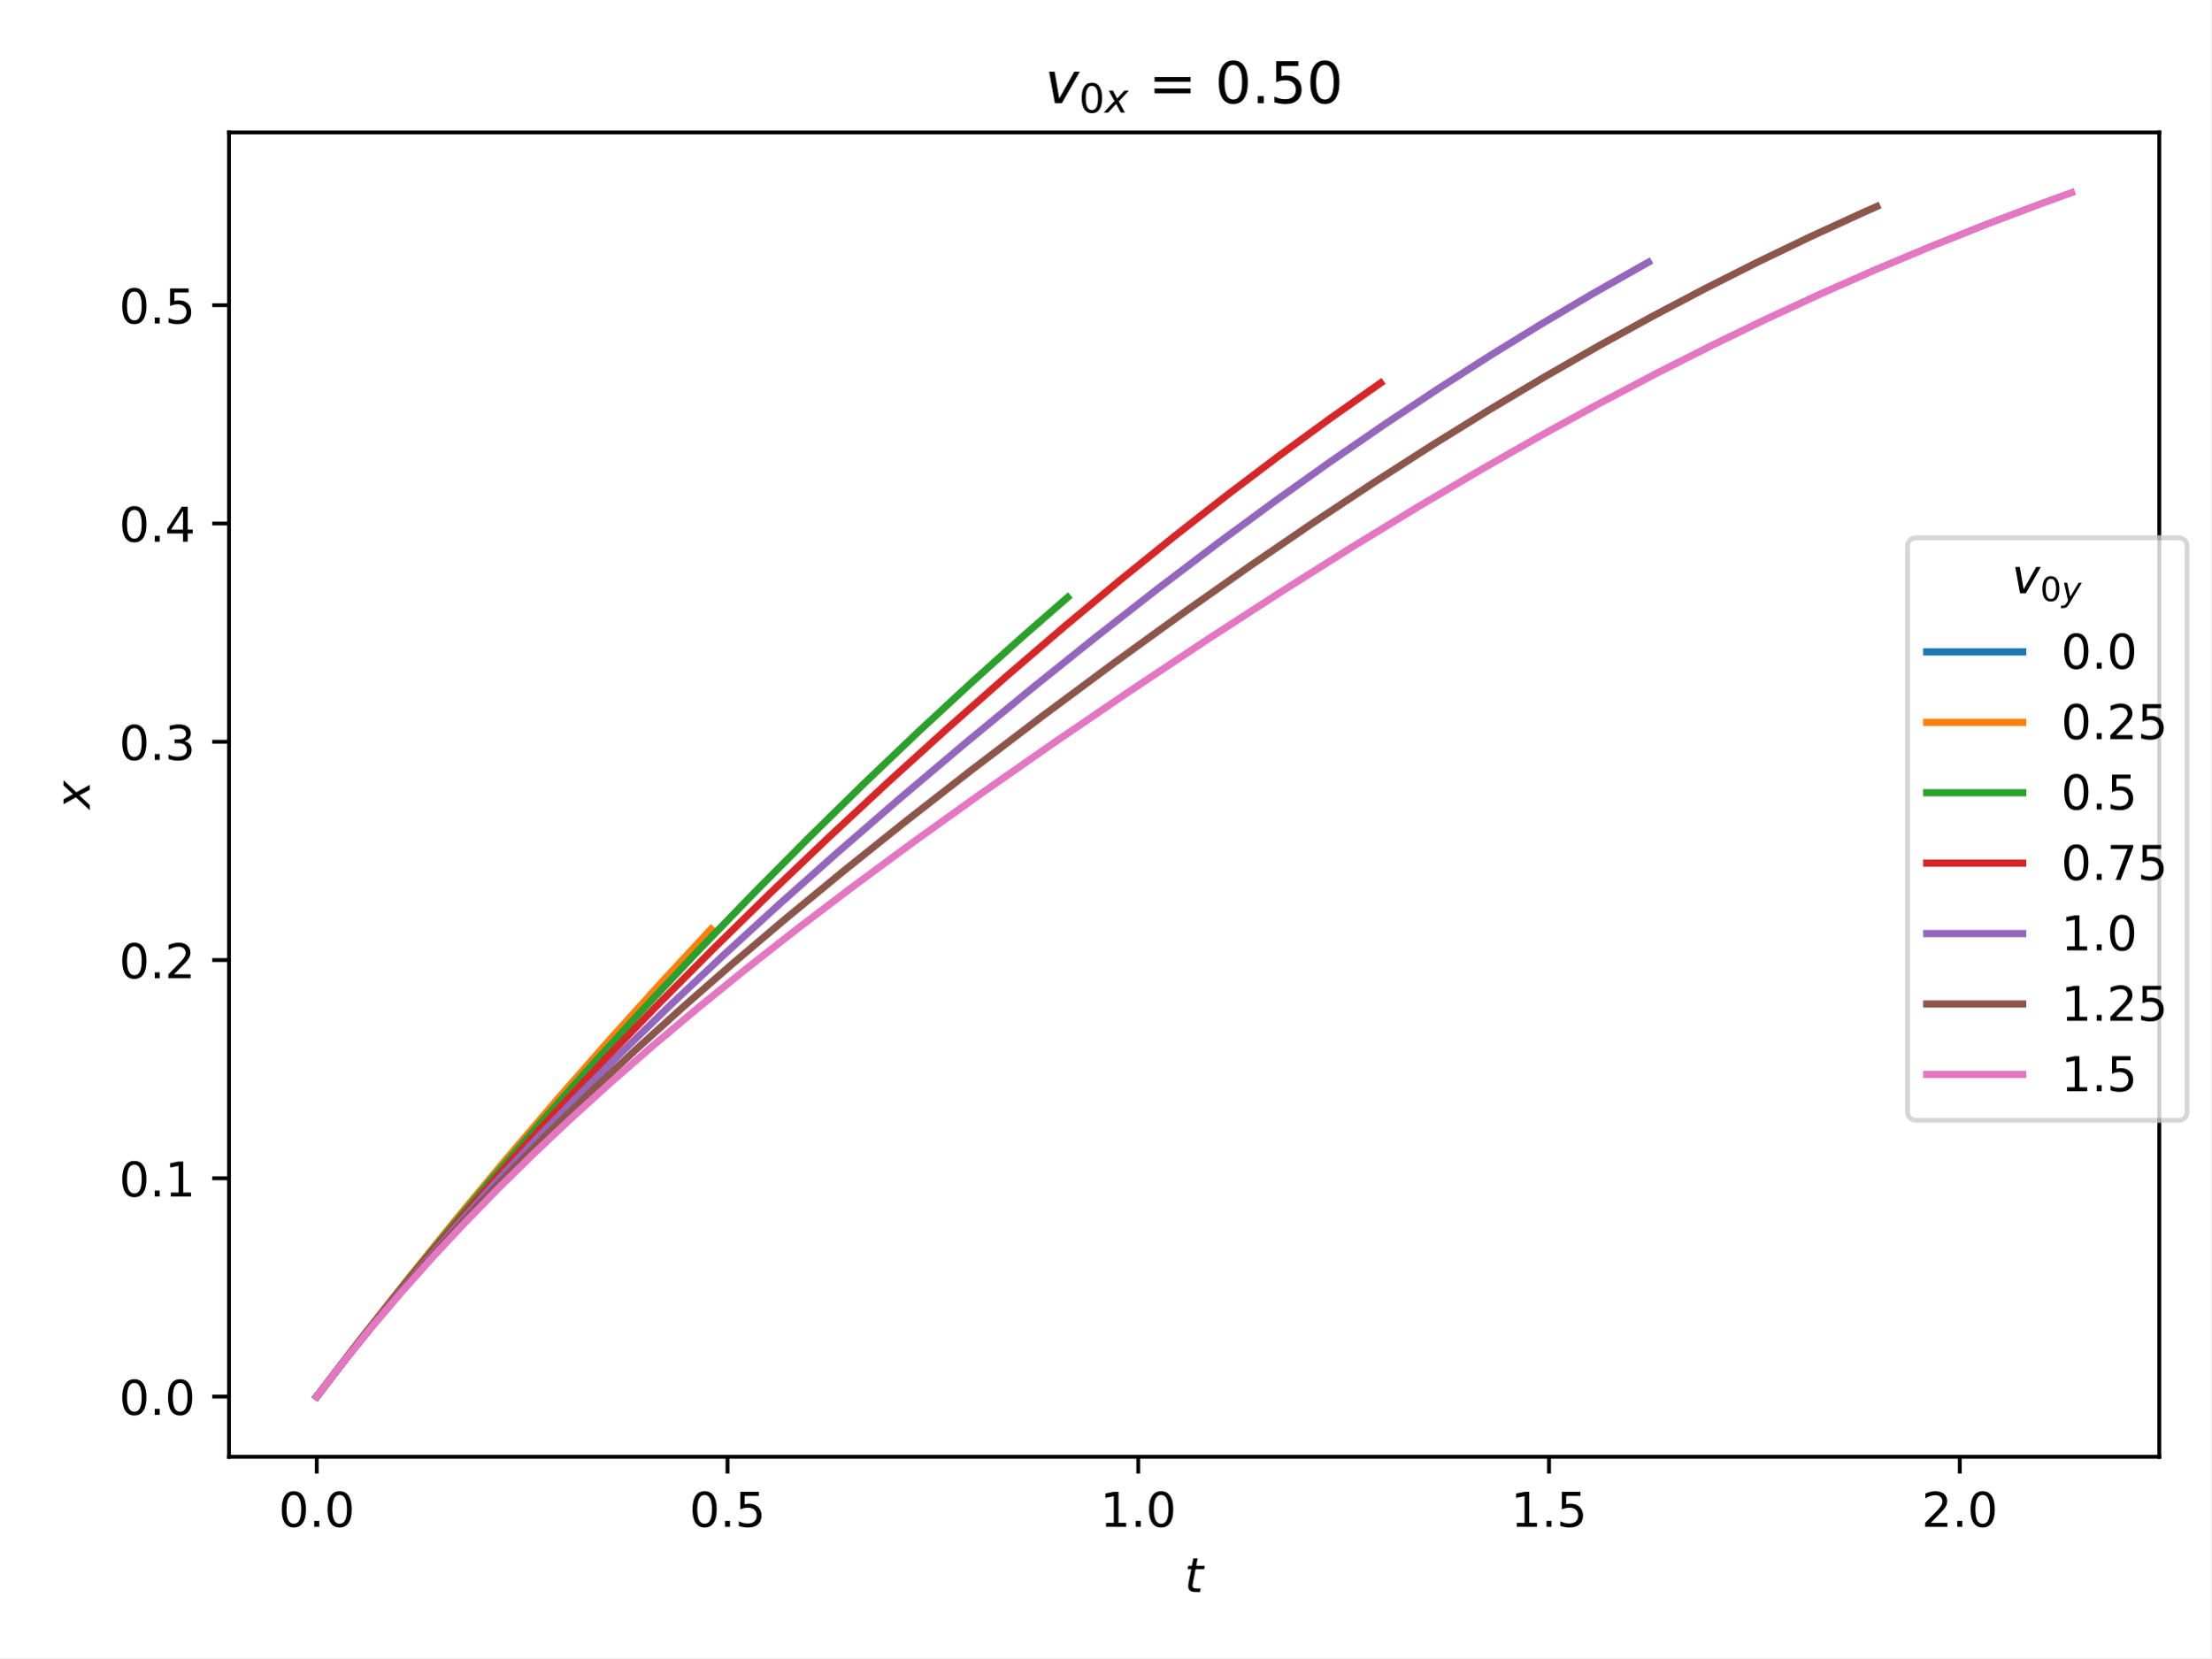
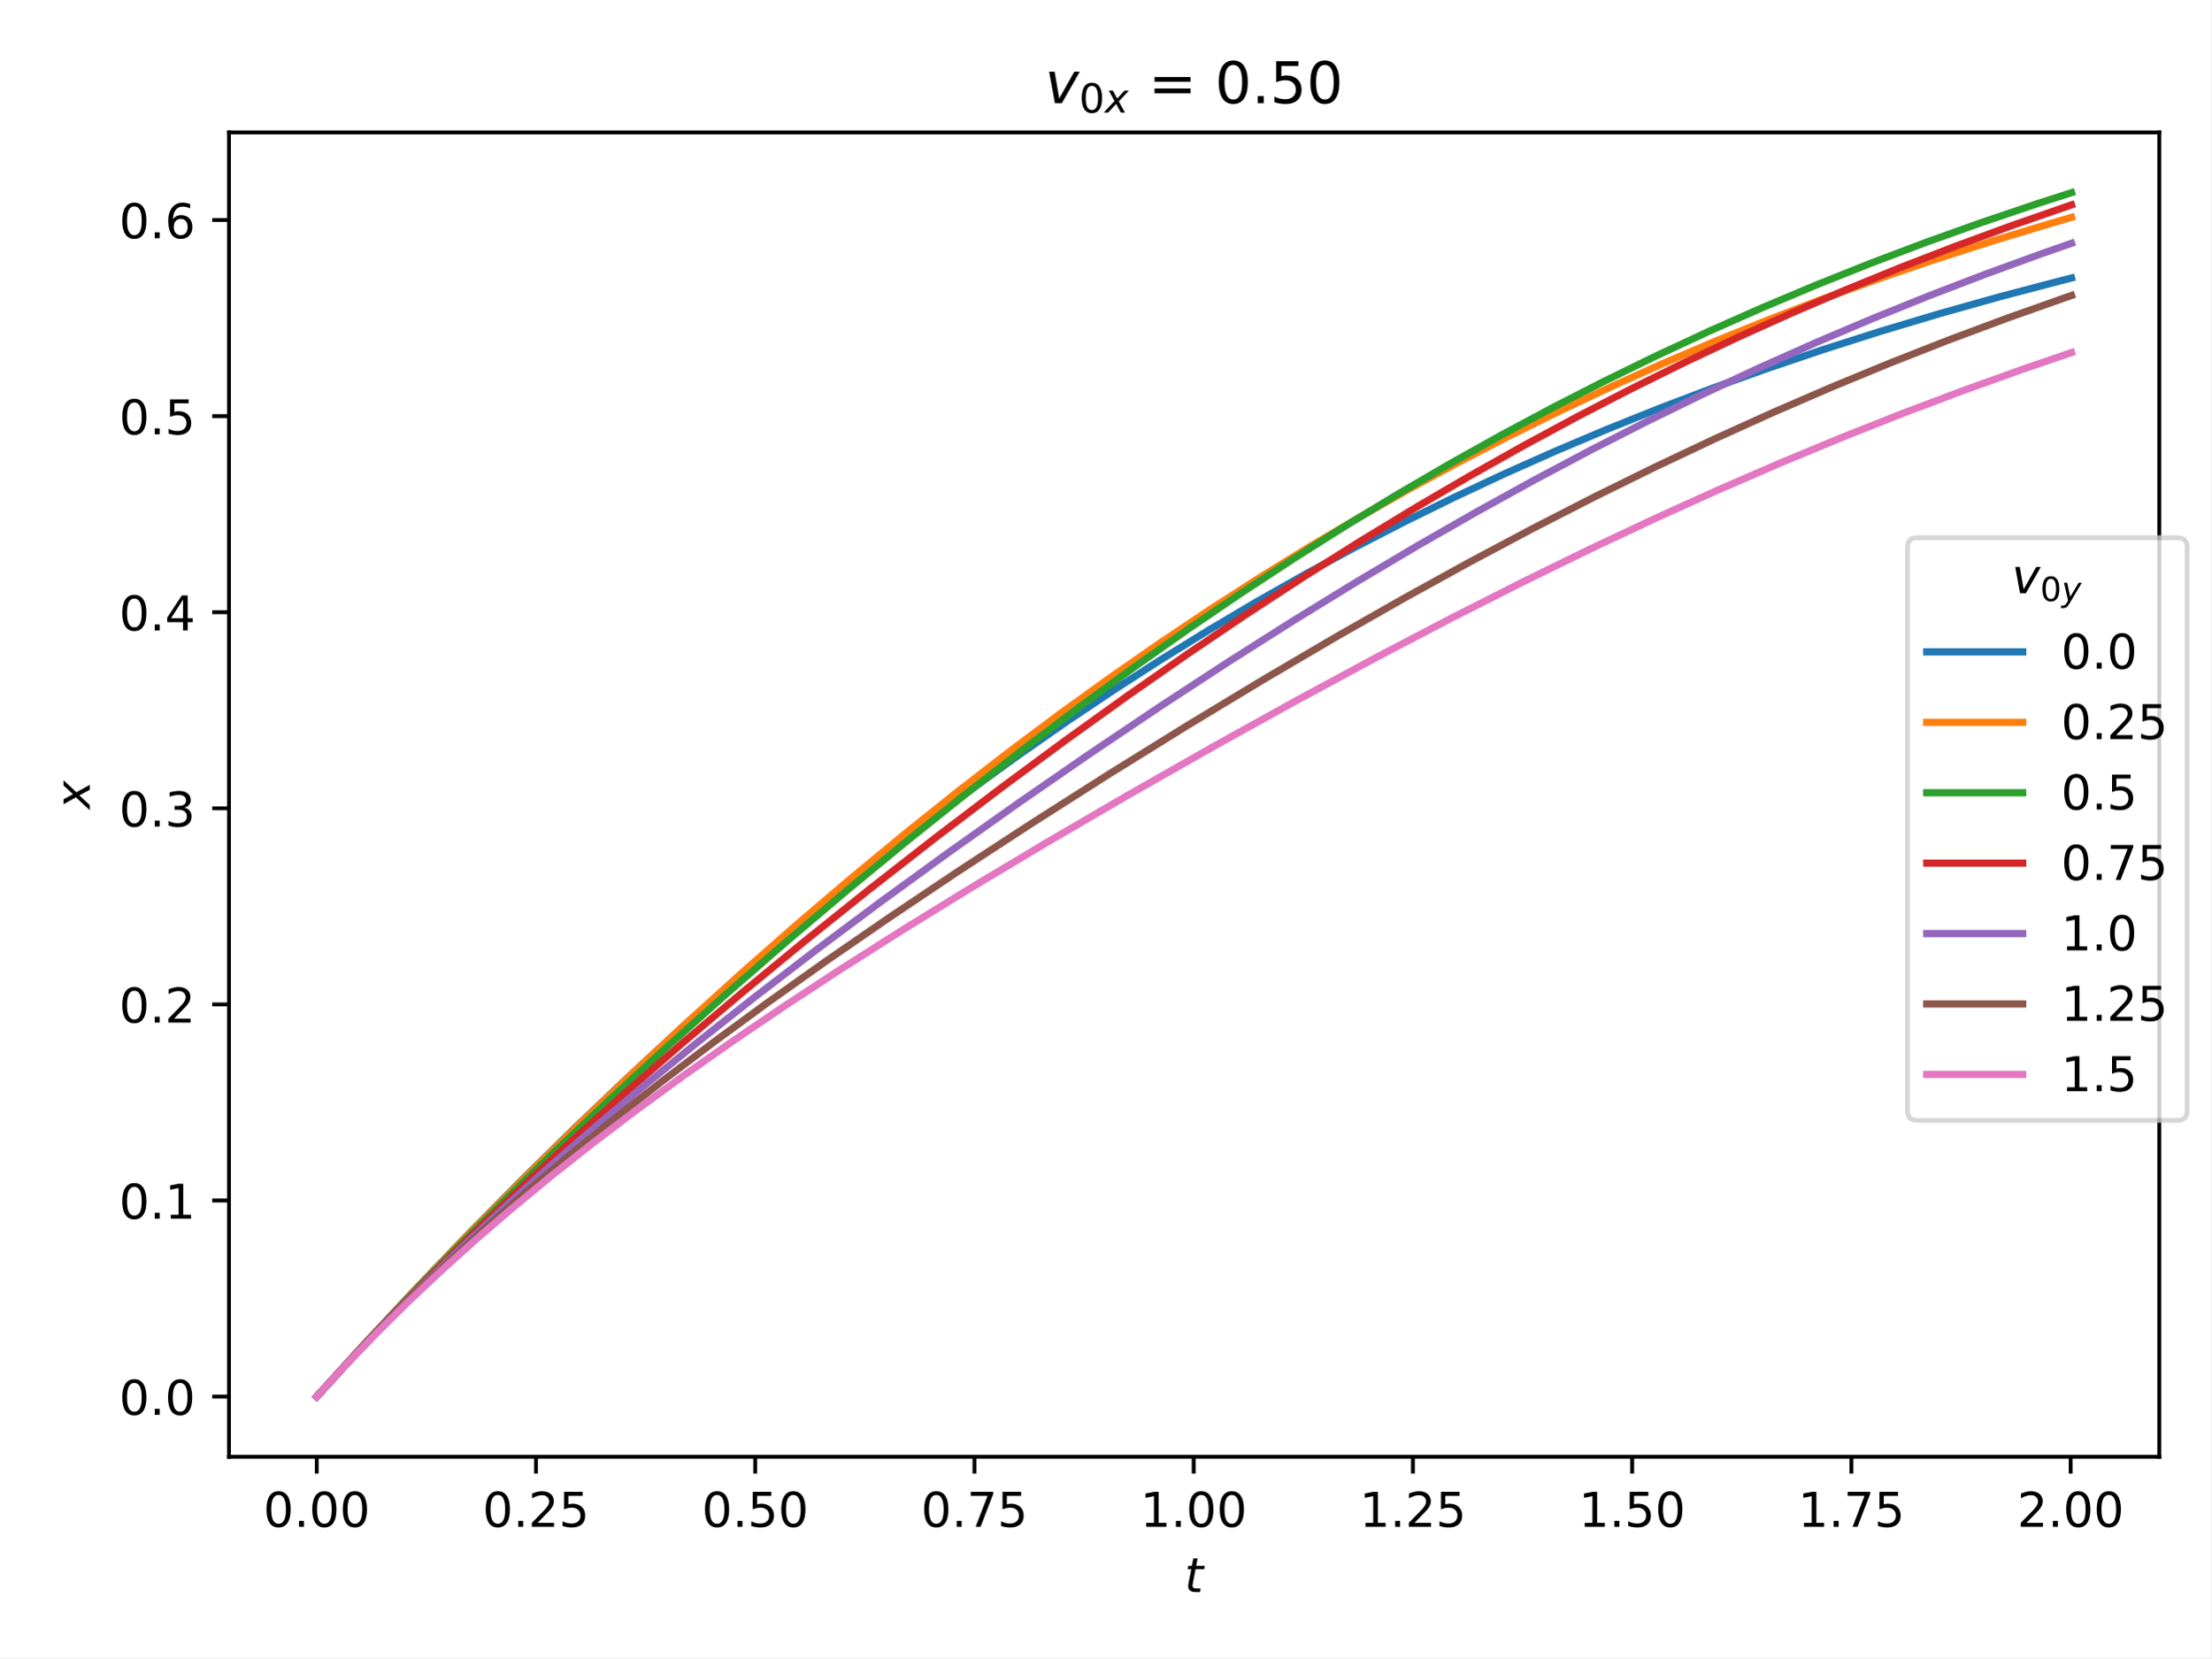
<svg xmlns="http://www.w3.org/2000/svg" xmlns:xlink="http://www.w3.org/1999/xlink" width="460.8pt" height="345.6pt" viewBox="0 0 460.8 345.6" version="1.1">
  <defs>
    <style type="text/css">*{stroke-linejoin: round; stroke-linecap: butt}</style>
  </defs>
  <g id="figure_1">
    <g id="patch_1">
      <path d="M 0 345.6  L 460.8 345.6  L 460.8 0  L 0 0  z " style="fill: #ffffff" />
    </g>
    <g id="axes_1">
      <g id="patch_2">
        <path d="M 47.72 303.64  L 450 303.64  L 450 27.6  L 47.72 27.6  z " style="fill: #ffffff" />
      </g>
      <g id="matplotlib.axis_1">
        <g id="xtick_1">
          <g id="line2d_1">
            <defs>
-               <path id="m30caa3eb48" d="M 0 0  L 0 3.5  " style="stroke: #000000; stroke-width: 0.8" />
+               <path id="m62d2a672cf" d="M 0 0  L 0 3.5  " style="stroke: #000000; stroke-width: 0.8" />
            </defs>
            <g>
-               <use xlink:href="#m30caa3eb48" x="66.005" y="303.64" style="stroke: #000000; stroke-width: 0.8" />
+               <use xlink:href="#m62d2a672cf" x="66.005" y="303.64" style="stroke: #000000; stroke-width: 0.8" />
            </g>
          </g>
          <g id="text_1">
-             <g transform="translate(58.05389 318.2384) scale(0.1 -0.1)">
+             <g transform="translate(54.87264 318.2384) scale(0.1 -0.1)">
              <defs>
                <path id="DejaVuSans-30" d="M 2034 4250  Q 1547 4250 1301 3770  Q 1056 3291 1056 2328  Q 1056 1369 1301 889  Q 1547 409 2034 409  Q 2525 409 2770 889  Q 3016 1369 3016 2328  Q 3016 3291 2770 3770  Q 2525 4250 2034 4250  z M 2034 4750  Q 2819 4750 3233 4129  Q 3647 3509 3647 2328  Q 3647 1150 3233 529  Q 2819 -91 2034 -91  Q 1250 -91 836 529  Q 422 1150 422 2328  Q 422 3509 836 4129  Q 1250 4750 2034 4750  z " transform="scale(0.015625)" />
                <path id="DejaVuSans-2e" d="M 684 794  L 1344 794  L 1344 0  L 684 0  L 684 794  z " transform="scale(0.015625)" />
              </defs>
              <use xlink:href="#DejaVuSans-30" />
              <use xlink:href="#DejaVuSans-2e" transform="translate(63.62305 0)" />
              <use xlink:href="#DejaVuSans-30" transform="translate(95.41016 0)" />
+               <use xlink:href="#DejaVuSans-30" transform="translate(159.0332 0)" />
            </g>
          </g>
        </g>
        <g id="xtick_2">
          <g id="line2d_2">
            <g>
-               <use xlink:href="#m30caa3eb48" x="151.612" y="303.64" style="stroke: #000000; stroke-width: 0.8" />
+               <use xlink:href="#m62d2a672cf" x="111.696" y="303.64" style="stroke: #000000; stroke-width: 0.8" />
            </g>
          </g>
          <g id="text_2">
-             <g transform="translate(143.66 318.2384) scale(0.1 -0.1)">
-               <defs>
+             <g transform="translate(100.5634 318.2384) scale(0.1 -0.1)">
+               <defs>
+                 <path id="DejaVuSans-32" d="M 1228 531  L 3431 531  L 3431 0  L 469 0  L 469 531  Q 828 903 1448 1529  Q 2069 2156 2228 2338  Q 2531 2678 2651 2914  Q 2772 3150 2772 3378  Q 2772 3750 2511 3984  Q 2250 4219 1831 4219  Q 1534 4219 1204 4116  Q 875 4013 500 3803  L 500 4441  Q 881 4594 1212 4672  Q 1544 4750 1819 4750  Q 2544 4750 2975 4387  Q 3406 4025 3406 3419  Q 3406 3131 3298 2873  Q 3191 2616 2906 2266  Q 2828 2175 2409 1742  Q 1991 1309 1228 531  z " transform="scale(0.015625)" />
                <path id="DejaVuSans-35" d="M 691 4666  L 3169 4666  L 3169 4134  L 1269 4134  L 1269 2991  Q 1406 3038 1543 3061  Q 1681 3084 1819 3084  Q 2600 3084 3056 2656  Q 3513 2228 3513 1497  Q 3513 744 3044 326  Q 2575 -91 1722 -91  Q 1428 -91 1123 -41  Q 819 9 494 109  L 494 744  Q 775 591 1075 516  Q 1375 441 1709 441  Q 2250 441 2565 725  Q 2881 1009 2881 1497  Q 2881 1984 2565 2268  Q 2250 2553 1709 2553  Q 1456 2553 1204 2497  Q 953 2441 691 2322  L 691 4666  z " transform="scale(0.015625)" />
              </defs>
              <use xlink:href="#DejaVuSans-30" />
              <use xlink:href="#DejaVuSans-2e" transform="translate(63.62305 0)" />
-               <use xlink:href="#DejaVuSans-35" transform="translate(95.41016 0)" />
+               <use xlink:href="#DejaVuSans-32" transform="translate(95.41016 0)" />
+               <use xlink:href="#DejaVuSans-35" transform="translate(159.0332 0)" />
            </g>
          </g>
        </g>
        <g id="xtick_3">
          <g id="line2d_3">
            <g>
-               <use xlink:href="#m30caa3eb48" x="237.218" y="303.64" style="stroke: #000000; stroke-width: 0.8" />
+               <use xlink:href="#m62d2a672cf" x="157.387" y="303.64" style="stroke: #000000; stroke-width: 0.8" />
            </g>
          </g>
          <g id="text_3">
-             <g transform="translate(229.266 318.2384) scale(0.1 -0.1)">
-               <defs>
-                 <path id="DejaVuSans-31" d="M 794 531  L 1825 531  L 1825 4091  L 703 3866  L 703 4441  L 1819 4666  L 2450 4666  L 2450 531  L 3481 531  L 3481 0  L 794 0  L 794 531  z " transform="scale(0.015625)" />
-               </defs>
-               <use xlink:href="#DejaVuSans-31" />
-               <use xlink:href="#DejaVuSans-2e" transform="translate(63.62305 0)" />
-               <use xlink:href="#DejaVuSans-30" transform="translate(95.41016 0)" />
+             <g transform="translate(146.2542 318.2384) scale(0.1 -0.1)">
+               <use xlink:href="#DejaVuSans-30" />
+               <use xlink:href="#DejaVuSans-2e" transform="translate(63.62305 0)" />
+               <use xlink:href="#DejaVuSans-35" transform="translate(95.41016 0)" />
+               <use xlink:href="#DejaVuSans-30" transform="translate(159.0332 0)" />
            </g>
          </g>
        </g>
        <g id="xtick_4">
          <g id="line2d_4">
            <g>
-               <use xlink:href="#m30caa3eb48" x="322.824" y="303.64" style="stroke: #000000; stroke-width: 0.8" />
+               <use xlink:href="#m62d2a672cf" x="203.078" y="303.64" style="stroke: #000000; stroke-width: 0.8" />
            </g>
          </g>
          <g id="text_4">
-             <g transform="translate(314.8721 318.2384) scale(0.1 -0.1)">
-               <use xlink:href="#DejaVuSans-31" />
-               <use xlink:href="#DejaVuSans-2e" transform="translate(63.62305 0)" />
-               <use xlink:href="#DejaVuSans-35" transform="translate(95.41016 0)" />
+             <g transform="translate(191.945 318.2384) scale(0.1 -0.1)">
+               <defs>
+                 <path id="DejaVuSans-37" d="M 525 4666  L 3525 4666  L 3525 4397  L 1831 0  L 1172 0  L 2766 4134  L 525 4134  L 525 4666  z " transform="scale(0.015625)" />
+               </defs>
+               <use xlink:href="#DejaVuSans-30" />
+               <use xlink:href="#DejaVuSans-2e" transform="translate(63.62305 0)" />
+               <use xlink:href="#DejaVuSans-37" transform="translate(95.41016 0)" />
+               <use xlink:href="#DejaVuSans-35" transform="translate(159.0332 0)" />
            </g>
          </g>
        </g>
        <g id="xtick_5">
          <g id="line2d_5">
            <g>
-               <use xlink:href="#m30caa3eb48" x="408.43" y="303.64" style="stroke: #000000; stroke-width: 0.8" />
+               <use xlink:href="#m62d2a672cf" x="248.769" y="303.64" style="stroke: #000000; stroke-width: 0.8" />
            </g>
          </g>
          <g id="text_5">
-             <g transform="translate(400.4781 318.2384) scale(0.1 -0.1)">
-               <defs>
-                 <path id="DejaVuSans-32" d="M 1228 531  L 3431 531  L 3431 0  L 469 0  L 469 531  Q 828 903 1448 1529  Q 2069 2156 2228 2338  Q 2531 2678 2651 2914  Q 2772 3150 2772 3378  Q 2772 3750 2511 3984  Q 2250 4219 1831 4219  Q 1534 4219 1204 4116  Q 875 4013 500 3803  L 500 4441  Q 881 4594 1212 4672  Q 1544 4750 1819 4750  Q 2544 4750 2975 4387  Q 3406 4025 3406 3419  Q 3406 3131 3298 2873  Q 3191 2616 2906 2266  Q 2828 2175 2409 1742  Q 1991 1309 1228 531  z " transform="scale(0.015625)" />
-               </defs>
+             <g transform="translate(237.6358 318.2384) scale(0.1 -0.1)">
+               <defs>
+                 <path id="DejaVuSans-31" d="M 794 531  L 1825 531  L 1825 4091  L 703 3866  L 703 4441  L 1819 4666  L 2450 4666  L 2450 531  L 3481 531  L 3481 0  L 794 0  L 794 531  z " transform="scale(0.015625)" />
+               </defs>
+               <use xlink:href="#DejaVuSans-31" />
+               <use xlink:href="#DejaVuSans-2e" transform="translate(63.62305 0)" />
+               <use xlink:href="#DejaVuSans-30" transform="translate(95.41016 0)" />
+               <use xlink:href="#DejaVuSans-30" transform="translate(159.0332 0)" />
+             </g>
+           </g>
+         </g>
+         <g id="xtick_6">
+           <g id="line2d_6">
+             <g>
+               <use xlink:href="#m62d2a672cf" x="294.459" y="303.64" style="stroke: #000000; stroke-width: 0.8" />
+             </g>
+           </g>
+           <g id="text_6">
+             <g transform="translate(283.3266 318.2384) scale(0.1 -0.1)">
+               <use xlink:href="#DejaVuSans-31" />
+               <use xlink:href="#DejaVuSans-2e" transform="translate(63.62305 0)" />
+               <use xlink:href="#DejaVuSans-32" transform="translate(95.41016 0)" />
+               <use xlink:href="#DejaVuSans-35" transform="translate(159.0332 0)" />
+             </g>
+           </g>
+         </g>
+         <g id="xtick_7">
+           <g id="line2d_7">
+             <g>
+               <use xlink:href="#m62d2a672cf" x="340.15" y="303.64" style="stroke: #000000; stroke-width: 0.8" />
+             </g>
+           </g>
+           <g id="text_7">
+             <g transform="translate(329.0174 318.2384) scale(0.1 -0.1)">
+               <use xlink:href="#DejaVuSans-31" />
+               <use xlink:href="#DejaVuSans-2e" transform="translate(63.62305 0)" />
+               <use xlink:href="#DejaVuSans-35" transform="translate(95.41016 0)" />
+               <use xlink:href="#DejaVuSans-30" transform="translate(159.0332 0)" />
+             </g>
+           </g>
+         </g>
+         <g id="xtick_8">
+           <g id="line2d_8">
+             <g>
+               <use xlink:href="#m62d2a672cf" x="385.841" y="303.64" style="stroke: #000000; stroke-width: 0.8" />
+             </g>
+           </g>
+           <g id="text_8">
+             <g transform="translate(374.7082 318.2384) scale(0.1 -0.1)">
+               <use xlink:href="#DejaVuSans-31" />
+               <use xlink:href="#DejaVuSans-2e" transform="translate(63.62305 0)" />
+               <use xlink:href="#DejaVuSans-37" transform="translate(95.41016 0)" />
+               <use xlink:href="#DejaVuSans-35" transform="translate(159.0332 0)" />
+             </g>
+           </g>
+         </g>
+         <g id="xtick_9">
+           <g id="line2d_9">
+             <g>
+               <use xlink:href="#m62d2a672cf" x="431.532" y="303.64" style="stroke: #000000; stroke-width: 0.8" />
+             </g>
+           </g>
+           <g id="text_9">
+             <g transform="translate(420.399 318.2384) scale(0.1 -0.1)">
              <use xlink:href="#DejaVuSans-32" />
              <use xlink:href="#DejaVuSans-2e" transform="translate(63.62305 0)" />
              <use xlink:href="#DejaVuSans-30" transform="translate(95.41016 0)" />
-             </g>
-           </g>
-         </g>
-         <g id="text_6">
+               <use xlink:href="#DejaVuSans-30" transform="translate(159.0332 0)" />
+             </g>
+           </g>
+         </g>
+         <g id="text_10">
          <g transform="translate(246.86 331.9166) scale(0.1 -0.1)">
            <defs>
              <path id="DejaVuSans-Oblique-74" d="M 2706 3500  L 2619 3053  L 1472 3053  L 1100 1153  Q 1081 1047 1072 975  Q 1063 903 1063 863  Q 1063 663 1183 572  Q 1303 481 1569 481  L 2150 481  L 2053 0  L 1503 0  Q 991 0 739 200  Q 488 400 488 806  Q 488 878 497 964  Q 506 1050 525 1153  L 897 3053  L 409 3053  L 500 3500  L 978 3500  L 1172 4494  L 1747 4494  L 1556 3500  L 2706 3500  z " transform="scale(0.015625)" />
            </defs>
            <use xlink:href="#DejaVuSans-Oblique-74" transform="translate(0 0.78125)" />
          </g>
        </g>
      </g>
      <g id="matplotlib.axis_2">
        <g id="ytick_1">
-           <g id="line2d_6">
+           <g id="line2d_10">
            <defs>
-               <path id="m4335d5f476" d="M 0 0  L -3.5 0  " style="stroke: #000000; stroke-width: 0.8" />
+               <path id="m8370e92364" d="M 0 0  L -3.5 0  " style="stroke: #000000; stroke-width: 0.8" />
            </defs>
            <g>
-               <use xlink:href="#m4335d5f476" x="47.72" y="291.093" style="stroke: #000000; stroke-width: 0.8" />
-             </g>
-           </g>
-           <g id="text_7">
+               <use xlink:href="#m8370e92364" x="47.72" y="291.093" style="stroke: #000000; stroke-width: 0.8" />
+             </g>
+           </g>
+           <g id="text_11">
            <g transform="translate(24.81687 294.8919) scale(0.1 -0.1)">
              <use xlink:href="#DejaVuSans-30" />
              <use xlink:href="#DejaVuSans-2e" transform="translate(63.62305 0)" />
              <use xlink:href="#DejaVuSans-30" transform="translate(95.41016 0)" />
            </g>
          </g>
        </g>
        <g id="ytick_2">
-           <g id="line2d_7">
-             <g>
-               <use xlink:href="#m4335d5f476" x="47.72" y="245.597" style="stroke: #000000; stroke-width: 0.8" />
-             </g>
-           </g>
-           <g id="text_8">
-             <g transform="translate(24.81687 249.396) scale(0.1 -0.1)">
+           <g id="line2d_11">
+             <g>
+               <use xlink:href="#m8370e92364" x="47.72" y="250.22" style="stroke: #000000; stroke-width: 0.8" />
+             </g>
+           </g>
+           <g id="text_12">
+             <g transform="translate(24.81687 254.0189) scale(0.1 -0.1)">
              <use xlink:href="#DejaVuSans-30" />
              <use xlink:href="#DejaVuSans-2e" transform="translate(63.62305 0)" />
              <use xlink:href="#DejaVuSans-31" transform="translate(95.41016 0)" />
            </g>
          </g>
        </g>
        <g id="ytick_3">
-           <g id="line2d_8">
-             <g>
-               <use xlink:href="#m4335d5f476" x="47.72" y="200.101" style="stroke: #000000; stroke-width: 0.8" />
-             </g>
-           </g>
-           <g id="text_9">
-             <g transform="translate(24.81687 203.9) scale(0.1 -0.1)">
+           <g id="line2d_12">
+             <g>
+               <use xlink:href="#m8370e92364" x="47.72" y="209.347" style="stroke: #000000; stroke-width: 0.8" />
+             </g>
+           </g>
+           <g id="text_13">
+             <g transform="translate(24.81687 213.1459) scale(0.1 -0.1)">
              <use xlink:href="#DejaVuSans-30" />
              <use xlink:href="#DejaVuSans-2e" transform="translate(63.62305 0)" />
              <use xlink:href="#DejaVuSans-32" transform="translate(95.41016 0)" />
            </g>
          </g>
        </g>
        <g id="ytick_4">
-           <g id="line2d_9">
-             <g>
-               <use xlink:href="#m4335d5f476" x="47.72" y="154.605" style="stroke: #000000; stroke-width: 0.8" />
-             </g>
-           </g>
-           <g id="text_10">
-             <g transform="translate(24.81687 158.404) scale(0.1 -0.1)">
+           <g id="line2d_13">
+             <g>
+               <use xlink:href="#m8370e92364" x="47.72" y="168.474" style="stroke: #000000; stroke-width: 0.8" />
+             </g>
+           </g>
+           <g id="text_14">
+             <g transform="translate(24.81687 172.2729) scale(0.1 -0.1)">
              <defs>
                <path id="DejaVuSans-33" d="M 2597 2516  Q 3050 2419 3304 2112  Q 3559 1806 3559 1356  Q 3559 666 3084 287  Q 2609 -91 1734 -91  Q 1441 -91 1130 -33  Q 819 25 488 141  L 488 750  Q 750 597 1062 519  Q 1375 441 1716 441  Q 2309 441 2620 675  Q 2931 909 2931 1356  Q 2931 1769 2642 2001  Q 2353 2234 1838 2234  L 1294 2234  L 1294 2753  L 1863 2753  Q 2328 2753 2575 2939  Q 2822 3125 2822 3475  Q 2822 3834 2567 4026  Q 2313 4219 1838 4219  Q 1578 4219 1281 4162  Q 984 4106 628 3988  L 628 4550  Q 988 4650 1302 4700  Q 1616 4750 1894 4750  Q 2613 4750 3031 4423  Q 3450 4097 3450 3541  Q 3450 3153 3228 2886  Q 3006 2619 2597 2516  z " transform="scale(0.015625)" />
              </defs>
              <use xlink:href="#DejaVuSans-30" />
              <use xlink:href="#DejaVuSans-2e" transform="translate(63.62305 0)" />
              <use xlink:href="#DejaVuSans-33" transform="translate(95.41016 0)" />
            </g>
          </g>
        </g>
        <g id="ytick_5">
-           <g id="line2d_10">
-             <g>
-               <use xlink:href="#m4335d5f476" x="47.72" y="109.109" style="stroke: #000000; stroke-width: 0.8" />
-             </g>
-           </g>
-           <g id="text_11">
-             <g transform="translate(24.81687 112.908) scale(0.1 -0.1)">
+           <g id="line2d_14">
+             <g>
+               <use xlink:href="#m8370e92364" x="47.72" y="127.601" style="stroke: #000000; stroke-width: 0.8" />
+             </g>
+           </g>
+           <g id="text_15">
+             <g transform="translate(24.81687 131.3999) scale(0.1 -0.1)">
              <defs>
                <path id="DejaVuSans-34" d="M 2419 4116  L 825 1625  L 2419 1625  L 2419 4116  z M 2253 4666  L 3047 4666  L 3047 1625  L 3713 1625  L 3713 1100  L 3047 1100  L 3047 0  L 2419 0  L 2419 1100  L 313 1100  L 313 1709  L 2253 4666  z " transform="scale(0.015625)" />
              </defs>
              <use xlink:href="#DejaVuSans-30" />
              <use xlink:href="#DejaVuSans-2e" transform="translate(63.62305 0)" />
              <use xlink:href="#DejaVuSans-34" transform="translate(95.41016 0)" />
            </g>
          </g>
        </g>
        <g id="ytick_6">
-           <g id="line2d_11">
-             <g>
-               <use xlink:href="#m4335d5f476" x="47.72" y="63.613" style="stroke: #000000; stroke-width: 0.8" />
-             </g>
-           </g>
-           <g id="text_12">
-             <g transform="translate(24.81687 67.41207) scale(0.1 -0.1)">
+           <g id="line2d_15">
+             <g>
+               <use xlink:href="#m8370e92364" x="47.72" y="86.728" style="stroke: #000000; stroke-width: 0.8" />
+             </g>
+           </g>
+           <g id="text_16">
+             <g transform="translate(24.81687 90.52692) scale(0.1 -0.1)">
              <use xlink:href="#DejaVuSans-30" />
              <use xlink:href="#DejaVuSans-2e" transform="translate(63.62305 0)" />
              <use xlink:href="#DejaVuSans-35" transform="translate(95.41016 0)" />
            </g>
          </g>
        </g>
-         <g id="text_13">
+         <g id="ytick_7">
+           <g id="line2d_16">
+             <g>
+               <use xlink:href="#m8370e92364" x="47.72" y="45.855" style="stroke: #000000; stroke-width: 0.8" />
+             </g>
+           </g>
+           <g id="text_17">
+             <g transform="translate(24.81687 49.65391) scale(0.1 -0.1)">
+               <defs>
+                 <path id="DejaVuSans-36" d="M 2113 2584  Q 1688 2584 1439 2293  Q 1191 2003 1191 1497  Q 1191 994 1439 701  Q 1688 409 2113 409  Q 2538 409 2786 701  Q 3034 994 3034 1497  Q 3034 2003 2786 2293  Q 2538 2584 2113 2584  z M 3366 4563  L 3366 3988  Q 3128 4100 2886 4159  Q 2644 4219 2406 4219  Q 1781 4219 1451 3797  Q 1122 3375 1075 2522  Q 1259 2794 1537 2939  Q 1816 3084 2150 3084  Q 2853 3084 3261 2657  Q 3669 2231 3669 1497  Q 3669 778 3244 343  Q 2819 -91 2113 -91  Q 1303 -91 875 529  Q 447 1150 447 2328  Q 447 3434 972 4092  Q 1497 4750 2381 4750  Q 2619 4750 2861 4703  Q 3103 4656 3366 4563  z " transform="scale(0.015625)" />
+               </defs>
+               <use xlink:href="#DejaVuSans-30" />
+               <use xlink:href="#DejaVuSans-2e" transform="translate(63.62305 0)" />
+               <use xlink:href="#DejaVuSans-36" transform="translate(95.41016 0)" />
+             </g>
+           </g>
+         </g>
+         <g id="text_18">
          <g transform="translate(18.73719 168.62) rotate(-90) scale(0.1 -0.1)">
            <defs>
              <path id="DejaVuSans-Oblique-78" d="M 3841 3500  L 2234 1784  L 3219 0  L 2559 0  L 1819 1388  L 531 0  L -166 0  L 1556 1844  L 641 3500  L 1300 3500  L 1972 2234  L 3144 3500  L 3841 3500  z " transform="scale(0.015625)" />
            </defs>
            <use xlink:href="#DejaVuSans-Oblique-78" transform="translate(0 0.3125)" />
          </g>
        </g>
      </g>
-       <g id="line2d_12">
-         <path d="M 66.005 291.093  L 66.177 290.865  " clip-path="url(#p5f6cae97c2)" style="fill: none; stroke: #1f77b4; stroke-width: 1.5; stroke-linecap: square" />
-       </g>
-       <g id="line2d_13">
-         <path d="M 66.005 291.093  L 75.422 278.767  L 85.181 266.361  L 95.283 253.878  L 105.727 241.326  L 116.342 228.914  L 127.128 216.643  L 137.915 204.707  L 148.187 193.648  L 148.187 193.648  " clip-path="url(#p5f6cae97c2)" style="fill: none; stroke: #ff7f0e; stroke-width: 1.5; stroke-linecap: square" />
-       </g>
-       <g id="line2d_14">
-         <path d="M 66.005 291.093  L 74.395 280.132  L 83.127 269.089  L 92.372 257.758  L 102.131 246.155  L 112.233 234.491  L 122.848 222.572  L 133.977 210.415  L 145.448 198.217  L 157.09 186.164  L 168.733 174.431  L 180.204 163.183  L 191.504 152.411  L 202.633 142.108  L 213.419 132.423  L 222.493 124.511  L 222.493 124.511  " clip-path="url(#p5f6cae97c2)" style="fill: none; stroke: #2ca02c; stroke-width: 1.5; stroke-linecap: square" />
-       </g>
-       <g id="line2d_15">
-         <path d="M 66.005 291.093  L 73.368 281.494  L 81.072 271.809  L 89.29 261.842  L 97.851 251.811  L 106.925 241.526  L 116.513 230.999  L 126.615 220.242  L 137.23 209.262  L 148.53 197.894  L 160.343 186.323  L 172.671 174.561  L 185.169 162.938  L 197.668 151.615  L 209.995 140.742  L 221.98 130.462  L 233.622 120.765  L 244.922 111.639  L 255.88 103.069  L 266.666 94.913  L 277.281 87.165  L 287.725 79.818  L 287.725 79.818  " clip-path="url(#p5f6cae97c2)" style="fill: none; stroke: #d62728; stroke-width: 1.5; stroke-linecap: square" />
-       </g>
-       <g id="line2d_16">
-         <path d="M 66.005 291.093  L 72.683 282.407  L 79.702 273.647  L 87.065 264.823  L 94.769 255.942  L 102.816 247.007  L 111.377 237.84  L 120.28 228.631  L 129.868 219.038  L 139.969 209.249  L 150.755 199.107  L 162.227 188.626  L 174.554 177.665  L 187.566 166.393  L 201.092 154.969  L 214.789 143.689  L 228.315 132.836  L 241.327 122.678  L 253.825 113.198  L 265.81 104.383  L 277.452 96.092  L 288.752 88.315  L 299.881 80.927  L 310.668 74.029  L 321.454 67.396  L 332.069 61.13  L 342.684 55.124  L 343.54 54.651  L 343.54 54.651  " clip-path="url(#p5f6cae97c2)" style="fill: none; stroke: #9467bd; stroke-width: 1.5; stroke-linecap: square" />
-       </g>
      <g id="line2d_17">
-         <path d="M 66.005 291.093  L 71.998 283.311  L 78.333 275.448  L 85.01 267.52  L 92.03 259.537  L 99.392 251.509  L 107.096 243.441  L 115.143 235.335  L 123.704 227.03  L 132.778 218.539  L 142.366 209.871  L 152.639 200.885  L 163.768 191.451  L 175.752 181.589  L 188.593 171.312  L 202.462 160.498  L 217.186 149.299  L 232.081 138.247  L 246.634 127.721  L 260.502 117.958  L 273.686 108.944  L 286.355 100.547  L 298.512 92.756  L 310.325 85.447  L 321.796 78.61  L 333.096 72.133  L 344.225 66.011  L 355.183 60.234  L 366.14 54.707  L 377.098 49.43  L 388.055 44.4  L 391.137 43.029  L 391.137 43.029  " clip-path="url(#p5f6cae97c2)" style="fill: none; stroke: #8c564b; stroke-width: 1.5; stroke-linecap: square" />
+         <path d="M 66.005 291.093  L 76.606 279.408  L 87.389 267.858  L 98.172 256.635  L 108.955 245.731  L 119.738 235.142  L 130.338 225.041  L 140.938 215.245  L 151.356 205.917  L 161.773 196.888  L 172.008 188.311  L 182.243 180.026  L 192.295 172.173  L 202.347 164.602  L 212.399 157.313  L 222.268 150.427  L 232.137 143.807  L 242.006 137.449  L 252.058 131.24  L 262.11 125.293  L 272.162 119.604  L 282.397 114.068  L 292.632 108.786  L 303.049 103.661  L 313.467 98.782  L 324.067 94.06  L 334.85 89.5  L 345.816 85.104  L 356.964 80.873  L 368.296 76.808  L 379.993 72.85  L 391.872 69.064  L 404.117 65.397  L 416.728 61.855  L 429.521 58.493  L 431.715 57.938  L 431.715 57.938  " clip-path="url(#p22e8230b83)" style="fill: none; stroke: #1f77b4; stroke-width: 1.5; stroke-linecap: square" />
      </g>
      <g id="line2d_18">
-         <path d="M 66.005 291.093  L 71.655 283.774  L 77.477 276.596  L 83.64 269.353  L 90.146 262.059  L 96.824 254.906  L 103.843 247.709  L 111.205 240.474  L 119.081 233.048  L 127.299 225.604  L 136.031 217.992  L 145.448 210.084  L 155.378 202.035  L 166.165 193.584  L 177.807 184.749  L 190.477 175.42  L 204.345 165.488  L 219.583 154.855  L 235.677 143.896  L 251.942 133.088  L 267.351 123.11  L 281.904 113.95  L 295.601 105.59  L 308.613 97.907  L 321.112 90.786  L 333.268 84.116  L 345.081 77.887  L 356.724 72  L 368.195 66.447  L 379.666 61.143  L 390.966 56.161  L 402.437 51.347  L 413.908 46.775  L 425.38 42.441  L 431.715 40.147  L 431.715 40.147  " clip-path="url(#p5f6cae97c2)" style="fill: none; stroke: #e377c2; stroke-width: 1.5; stroke-linecap: square" />
+         <path d="M 66.005 291.093  L 76.057 280.02  L 86.475 268.874  L 97.258 257.659  L 108.407 246.383  L 119.921 235.055  L 131.435 224.036  L 143.132 213.15  L 154.646 202.734  L 166.16 192.619  L 177.491 182.961  L 188.64 173.751  L 199.605 164.982  L 210.388 156.642  L 220.989 148.721  L 231.589 141.079  L 242.006 133.842  L 252.424 126.876  L 262.841 120.18  L 273.076 113.863  L 283.311 107.803  L 293.728 101.894  L 304.146 96.242  L 314.563 90.841  L 325.164 85.598  L 335.764 80.603  L 346.547 75.767  L 357.513 71.095  L 368.661 66.591  L 379.993 62.256  L 391.507 58.091  L 403.203 54.099  L 415.083 50.277  L 427.328 46.571  L 431.715 45.299  L 431.715 45.299  " clip-path="url(#p22e8230b83)" style="fill: none; stroke: #ff7f0e; stroke-width: 1.5; stroke-linecap: square" />
+       </g>
+       <g id="line2d_19">
+         <path d="M 66.005 291.093  L 74.961 281.246  L 84.282 271.325  L 94.151 261.145  L 104.568 250.721  L 115.534 240.067  L 127.048 229.194  L 138.928 218.281  L 151.173 207.332  L 163.784 196.355  L 176.394 185.675  L 188.822 175.438  L 201.067 165.637  L 213.13 156.267  L 224.827 147.461  L 236.341 139.069  L 247.672 131.086  L 258.821 123.504  L 269.786 116.316  L 280.569 109.509  L 291.352 102.964  L 302.135 96.68  L 312.918 90.657  L 323.702 84.89  L 334.485 79.378  L 345.268 74.115  L 356.233 69.013  L 367.199 64.156  L 378.348 59.462  L 389.679 54.936  L 401.193 50.58  L 412.89 46.396  L 424.77 42.385  L 431.715 40.147  L 431.715 40.147  " clip-path="url(#p22e8230b83)" style="fill: none; stroke: #2ca02c; stroke-width: 1.5; stroke-linecap: square" />
+       </g>
+       <g id="line2d_20">
+         <path d="M 66.005 291.093  L 73.864 282.469  L 82.271 273.579  L 91.044 264.631  L 100.182 255.626  L 109.869 246.391  L 120.103 236.939  L 131.069 227.119  L 142.583 217.106  L 154.828 206.754  L 167.805 196.078  L 181.146 185.389  L 194.853 174.692  L 208.561 164.278  L 221.902 154.417  L 234.879 145.099  L 247.489 136.312  L 259.734 128.047  L 271.797 120.173  L 283.494 112.801  L 295.008 105.805  L 306.339 99.176  L 317.67 92.807  L 328.819 86.793  L 339.967 81.031  L 351.116 75.519  L 362.265 70.254  L 373.413 65.232  L 384.744 60.372  L 396.076 55.751  L 407.59 51.294  L 419.287 47.005  L 431.166 42.886  L 431.715 42.701  L 431.715 42.701  " clip-path="url(#p22e8230b83)" style="fill: none; stroke: #d62728; stroke-width: 1.5; stroke-linecap: square" />
+       </g>
+       <g id="line2d_21">
+         <path d="M 66.005 291.093  L 73.133 283.29  L 80.627 275.42  L 88.485 267.492  L 96.71 259.514  L 105.482 251.319  L 114.62 243.089  L 124.307 234.665  L 134.542 226.057  L 145.507 217.125  L 157.204 207.884  L 169.815 198.207  L 183.339 188.113  L 197.595 177.751  L 212.399 167.264  L 227.385 156.92  L 242.006 147.095  L 256.079 137.903  L 269.604 129.329  L 282.763 121.249  L 295.373 113.764  L 307.801 106.646  L 319.863 99.993  L 331.743 93.692  L 343.44 87.737  L 355.137 82.031  L 366.834 76.574  L 378.53 71.366  L 390.227 66.402  L 401.924 61.679  L 413.804 57.124  L 425.683 52.805  L 431.715 50.701  L 431.715 50.701  " clip-path="url(#p22e8230b83)" style="fill: none; stroke: #9467bd; stroke-width: 1.5; stroke-linecap: square" />
+       </g>
+       <g id="line2d_22">
+         <path d="M 66.005 291.093  L 72.585 283.907  L 79.347 276.851  L 86.475 269.736  L 93.968 262.572  L 101.827 255.367  L 110.051 248.125  L 118.824 240.697  L 128.145 233.1  L 138.014 225.346  L 148.614 217.305  L 159.946 208.994  L 172.191 200.294  L 185.35 191.222  L 199.605 181.665  L 214.957 171.641  L 231.223 161.288  L 247.489 151.195  L 263.39 141.588  L 278.376 132.789  L 292.632 124.672  L 306.339 117.12  L 319.498 110.121  L 332.291 103.564  L 344.902 97.351  L 357.33 91.476  L 369.575 85.935  L 381.82 80.64  L 393.883 75.664  L 405.945 70.925  L 418.19 66.354  L 430.435 62.019  L 431.715 61.579  L 431.715 61.579  " clip-path="url(#p22e8230b83)" style="fill: none; stroke: #8c564b; stroke-width: 1.5; stroke-linecap: square" />
+       </g>
+       <g id="line2d_23">
+         <path d="M 66.005 291.093  L 72.037 284.518  L 78.251 278.069  L 84.83 271.562  L 91.775 265.009  L 99.086 258.422  L 106.762 251.809  L 114.803 245.174  L 123.393 238.379  L 132.531 231.44  L 142.218 224.37  L 152.452 217.177  L 163.418 209.741  L 175.298 201.955  L 188.274 193.722  L 202.347 185.059  L 217.882 175.759  L 234.879 165.846  L 252.789 155.658  L 270.335 145.928  L 286.966 136.956  L 302.501 128.823  L 317.305 121.322  L 331.378 114.441  L 344.902 108.072  L 358.061 102.118  L 371.037 96.49  L 383.831 91.184  L 396.441 86.19  L 409.052 81.434  L 421.663 76.912  L 431.715 73.475  L 431.715 73.475  " clip-path="url(#p22e8230b83)" style="fill: none; stroke: #e377c2; stroke-width: 1.5; stroke-linecap: square" />
      </g>
      <g id="patch_3">
        <path d="M 47.72 303.64  L 47.72 27.6  " style="fill: none; stroke: #000000; stroke-width: 0.8; stroke-linejoin: miter; stroke-linecap: square" />
      </g>
      <g id="patch_4">
        <path d="M 450 303.64  L 450 27.6  " style="fill: none; stroke: #000000; stroke-width: 0.8; stroke-linejoin: miter; stroke-linecap: square" />
      </g>
      <g id="patch_5">
        <path d="M 47.72 303.64  L 450 303.64  " style="fill: none; stroke: #000000; stroke-width: 0.8; stroke-linejoin: miter; stroke-linecap: square" />
      </g>
      <g id="patch_6">
        <path d="M 47.72 27.6  L 450 27.6  " style="fill: none; stroke: #000000; stroke-width: 0.8; stroke-linejoin: miter; stroke-linecap: square" />
      </g>
-       <g id="text_14">
+       <g id="text_19">
        <g transform="translate(217.78 21.6) scale(0.12 -0.12)">
          <defs>
            <path id="DejaVuSans-Oblique-76" d="M 459 3500  L 1069 3500  L 1581 525  L 3256 3500  L 3866 3500  L 1875 0  L 1100 0  L 459 3500  z " transform="scale(0.015625)" />
            <path id="DejaVuSans-20" transform="scale(0.015625)" />
            <path id="DejaVuSans-3d" d="M 678 2906  L 4684 2906  L 4684 2381  L 678 2381  L 678 2906  z M 678 1631  L 4684 1631  L 4684 1100  L 678 1100  L 678 1631  z " transform="scale(0.015625)" />
          </defs>
          <use xlink:href="#DejaVuSans-Oblique-76" transform="translate(0 0.78125)" />
          <use xlink:href="#DejaVuSans-30" transform="translate(59.17969 -15.625) scale(0.7)" />
          <use xlink:href="#DejaVuSans-Oblique-78" transform="translate(103.7158 -15.625) scale(0.7)" />
          <use xlink:href="#DejaVuSans-20" transform="translate(147.876 0.78125)" />
          <use xlink:href="#DejaVuSans-3d" transform="translate(179.6631 0.78125)" />
          <use xlink:href="#DejaVuSans-20" transform="translate(263.4521 0.78125)" />
          <use xlink:href="#DejaVuSans-30" transform="translate(295.2393 0.78125)" />
          <use xlink:href="#DejaVuSans-2e" transform="translate(358.8623 0.78125)" />
          <use xlink:href="#DejaVuSans-35" transform="translate(390.6494 0.78125)" />
          <use xlink:href="#DejaVuSans-30" transform="translate(454.2725 0.78125)" />
        </g>
      </g>
    </g>
    <g id="legend_1">
      <g id="patch_7">
        <path d="M 399.534 233.523  L 453.8 233.523  Q 455.8 233.523 455.8 231.523  L 455.8 114.077  Q 455.8 112.077 453.8 112.077  L 399.534 112.077  Q 397.534 112.077 397.534 114.077  L 397.534 231.523  Q 397.534 233.523 399.534 233.523  z " style="fill: #ffffff; opacity: 0.8; stroke: #cccccc; stroke-linejoin: miter" />
      </g>
-       <g id="text_15">
+       <g id="text_20">
        <g transform="translate(419.2672 123.6758) scale(0.1 -0.1)">
          <defs>
            <path id="DejaVuSans-Oblique-79" d="M 1588 -325  Q 1188 -997 936 -1164  Q 684 -1331 294 -1331  L -159 -1331  L -63 -850  L 269 -850  Q 509 -850 678 -719  Q 847 -588 1056 -206  L 1234 128  L 459 3500  L 1069 3500  L 1650 819  L 3256 3500  L 3859 3500  L 1588 -325  z " transform="scale(0.015625)" />
          </defs>
          <use xlink:href="#DejaVuSans-Oblique-76" transform="translate(0 0.3125)" />
          <use xlink:href="#DejaVuSans-30" transform="translate(59.17969 -16.09375) scale(0.7)" />
          <use xlink:href="#DejaVuSans-Oblique-79" transform="translate(103.7158 -16.09375) scale(0.7)" />
        </g>
      </g>
-       <g id="line2d_19">
+       <g id="line2d_24">
        <path d="M 401.534 135.874  L 411.534 135.874  L 421.534 135.874  " style="fill: none; stroke: #1f77b4; stroke-width: 1.5; stroke-linecap: square" />
      </g>
-       <g id="text_16">
+       <g id="text_21">
        <g transform="translate(429.5344 139.3742) scale(0.1 -0.1)">
          <use xlink:href="#DejaVuSans-30" />
          <use xlink:href="#DejaVuSans-2e" transform="translate(63.62305 0)" />
          <use xlink:href="#DejaVuSans-30" transform="translate(95.41016 0)" />
        </g>
      </g>
-       <g id="line2d_20">
+       <g id="line2d_25">
        <path d="M 401.534 150.552  L 411.534 150.552  L 421.534 150.552  " style="fill: none; stroke: #ff7f0e; stroke-width: 1.5; stroke-linecap: square" />
      </g>
-       <g id="text_17">
+       <g id="text_22">
        <g transform="translate(429.5344 154.0523) scale(0.1 -0.1)">
          <use xlink:href="#DejaVuSans-30" />
          <use xlink:href="#DejaVuSans-2e" transform="translate(63.62305 0)" />
          <use xlink:href="#DejaVuSans-32" transform="translate(95.41016 0)" />
          <use xlink:href="#DejaVuSans-35" transform="translate(159.0332 0)" />
        </g>
      </g>
-       <g id="line2d_21">
+       <g id="line2d_26">
        <path d="M 401.534 165.23  L 411.534 165.23  L 421.534 165.23  " style="fill: none; stroke: #2ca02c; stroke-width: 1.5; stroke-linecap: square" />
      </g>
-       <g id="text_18">
+       <g id="text_23">
        <g transform="translate(429.5344 168.7305) scale(0.1 -0.1)">
          <use xlink:href="#DejaVuSans-30" />
          <use xlink:href="#DejaVuSans-2e" transform="translate(63.62305 0)" />
          <use xlink:href="#DejaVuSans-35" transform="translate(95.41016 0)" />
        </g>
      </g>
-       <g id="line2d_22">
+       <g id="line2d_27">
        <path d="M 401.534 179.909  L 411.534 179.909  L 421.534 179.909  " style="fill: none; stroke: #d62728; stroke-width: 1.5; stroke-linecap: square" />
      </g>
-       <g id="text_19">
+       <g id="text_24">
        <g transform="translate(429.5344 183.4086) scale(0.1 -0.1)">
-           <defs>
-             <path id="DejaVuSans-37" d="M 525 4666  L 3525 4666  L 3525 4397  L 1831 0  L 1172 0  L 2766 4134  L 525 4134  L 525 4666  z " transform="scale(0.015625)" />
-           </defs>
          <use xlink:href="#DejaVuSans-30" />
          <use xlink:href="#DejaVuSans-2e" transform="translate(63.62305 0)" />
          <use xlink:href="#DejaVuSans-37" transform="translate(95.41016 0)" />
          <use xlink:href="#DejaVuSans-35" transform="translate(159.0332 0)" />
        </g>
      </g>
-       <g id="line2d_23">
+       <g id="line2d_28">
        <path d="M 401.534 194.587  L 411.534 194.587  L 421.534 194.587  " style="fill: none; stroke: #9467bd; stroke-width: 1.5; stroke-linecap: square" />
      </g>
-       <g id="text_20">
+       <g id="text_25">
        <g transform="translate(429.5344 198.0867) scale(0.1 -0.1)">
          <use xlink:href="#DejaVuSans-31" />
          <use xlink:href="#DejaVuSans-2e" transform="translate(63.62305 0)" />
          <use xlink:href="#DejaVuSans-30" transform="translate(95.41016 0)" />
        </g>
      </g>
-       <g id="line2d_24">
+       <g id="line2d_29">
        <path d="M 401.534 209.265  L 411.534 209.265  L 421.534 209.265  " style="fill: none; stroke: #8c564b; stroke-width: 1.5; stroke-linecap: square" />
      </g>
-       <g id="text_21">
+       <g id="text_26">
        <g transform="translate(429.5344 212.7648) scale(0.1 -0.1)">
          <use xlink:href="#DejaVuSans-31" />
          <use xlink:href="#DejaVuSans-2e" transform="translate(63.62305 0)" />
          <use xlink:href="#DejaVuSans-32" transform="translate(95.41016 0)" />
          <use xlink:href="#DejaVuSans-35" transform="translate(159.0332 0)" />
        </g>
      </g>
-       <g id="line2d_25">
+       <g id="line2d_30">
        <path d="M 401.534 223.943  L 411.534 223.943  L 421.534 223.943  " style="fill: none; stroke: #e377c2; stroke-width: 1.5; stroke-linecap: square" />
      </g>
-       <g id="text_22">
+       <g id="text_27">
        <g transform="translate(429.5344 227.443) scale(0.1 -0.1)">
          <use xlink:href="#DejaVuSans-31" />
          <use xlink:href="#DejaVuSans-2e" transform="translate(63.62305 0)" />
          <use xlink:href="#DejaVuSans-35" transform="translate(95.41016 0)" />
        </g>
      </g>
    </g>
  </g>
  <defs>
-     <clipPath id="p5f6cae97c2">
+     <clipPath id="p22e8230b83">
      <rect x="47.72" y="27.6" width="402.28" height="276.04" />
    </clipPath>
  </defs>
</svg>
